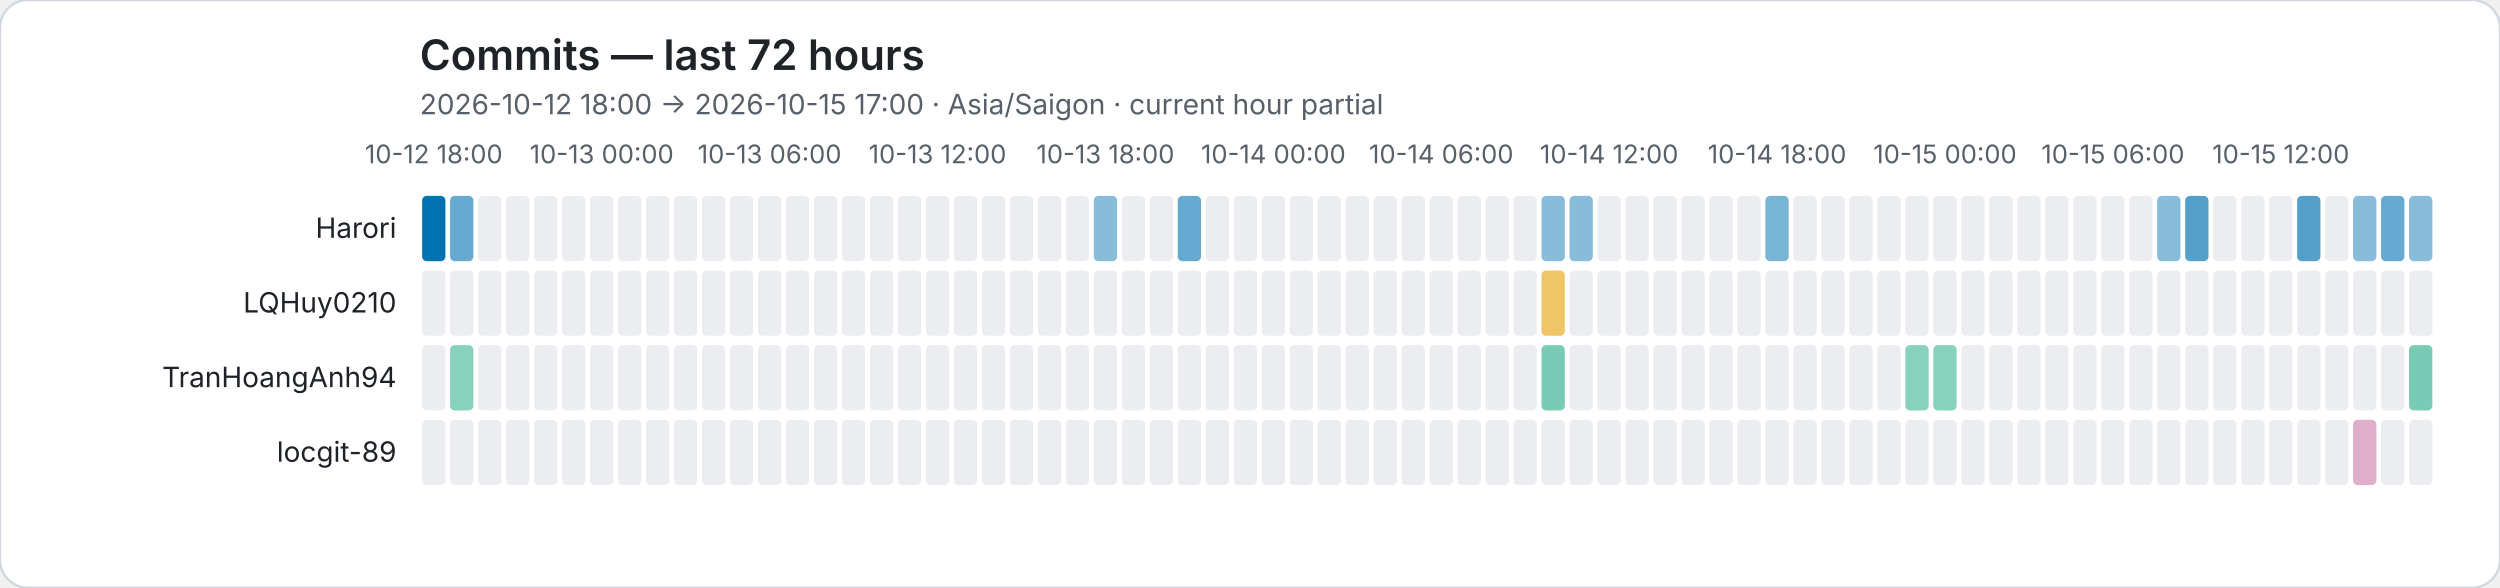
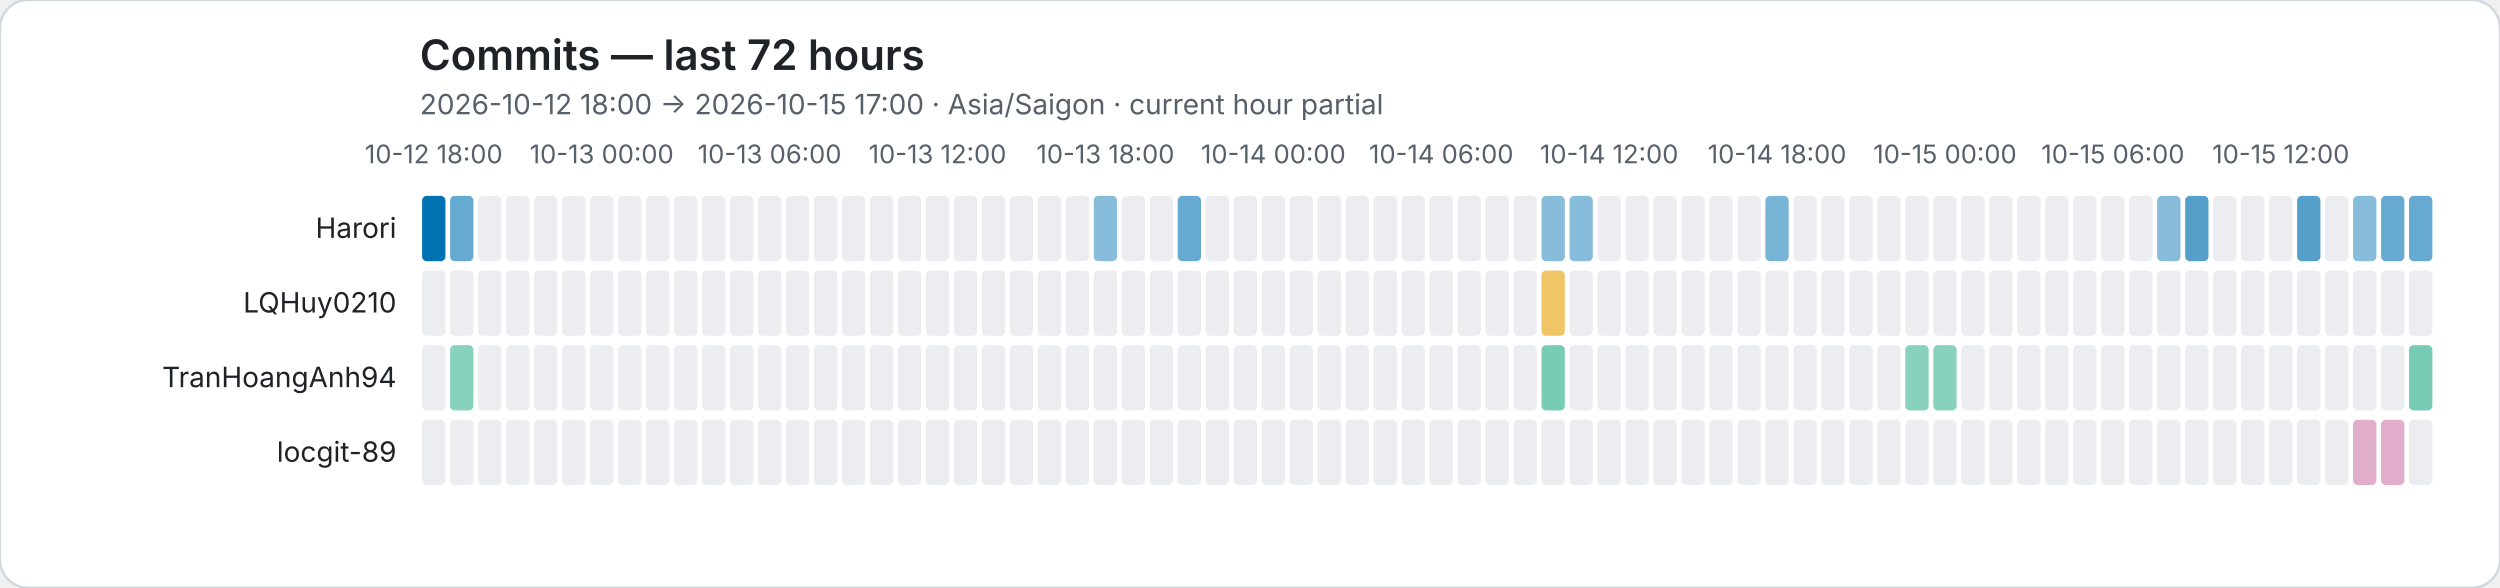
<svg xmlns="http://www.w3.org/2000/svg" role="img" viewBox="0 0 1072 252">
  <rect width="1072" height="252" rx="12" fill="#ffffff" stroke="#d0d7de" />
  <style>text{font-family:system-ui,-apple-system,BlinkMacSystemFont,"Segoe UI",sans-serif}.axis{fill:#57606a;font-size:11px}.heading{fill:#1f2328;font-size:18px;font-weight:600}.subheading{fill:#57606a;font-size:12px}.name{fill:#1f2328;font-size:12px}</style>
  <text class="heading" x="180" y="30">Commits — last 72 hours</text>
  <text class="subheading" x="180" y="49">2026-10-12 18:00 → 2026-10-15 17:00 · Asia/Saigon · current hour partial</text>
  <text class="axis" x="186" y="70" text-anchor="middle">10-12 18:00</text>
  <text class="axis" x="258" y="70" text-anchor="middle">10-13 00:00</text>
  <text class="axis" x="330" y="70" text-anchor="middle">10-13 06:00</text>
  <text class="axis" x="402" y="70" text-anchor="middle">10-13 12:00</text>
  <text class="axis" x="474" y="70" text-anchor="middle">10-13 18:00</text>
  <text class="axis" x="546" y="70" text-anchor="middle">10-14 00:00</text>
  <text class="axis" x="618" y="70" text-anchor="middle">10-14 06:00</text>
  <text class="axis" x="690" y="70" text-anchor="middle">10-14 12:00</text>
  <text class="axis" x="762" y="70" text-anchor="middle">10-14 18:00</text>
  <text class="axis" x="834" y="70" text-anchor="middle">10-15 00:00</text>
  <text class="axis" x="906" y="70" text-anchor="middle">10-15 06:00</text>
  <text class="axis" x="978" y="70" text-anchor="middle">10-15 12:00</text>
  <text class="name" x="170" y="102" text-anchor="end">Harori</text>
  <rect data-hour="0" x="181" y="84" width="10" height="28" rx="2" fill="rgba(0, 114, 178, 1.00)" />
  <rect data-hour="1" x="193" y="84" width="10" height="28" rx="2" fill="rgba(0, 114, 178, 0.60)" />
  <rect data-hour="2" x="205" y="84" width="10" height="28" rx="2" fill="#ebedf0" />
  <rect data-hour="3" x="217" y="84" width="10" height="28" rx="2" fill="#ebedf0" />
  <rect data-hour="4" x="229" y="84" width="10" height="28" rx="2" fill="#ebedf0" />
  <rect data-hour="5" x="241" y="84" width="10" height="28" rx="2" fill="#ebedf0" />
  <rect data-hour="6" x="253" y="84" width="10" height="28" rx="2" fill="#ebedf0" />
  <rect data-hour="7" x="265" y="84" width="10" height="28" rx="2" fill="#ebedf0" />
  <rect data-hour="8" x="277" y="84" width="10" height="28" rx="2" fill="#ebedf0" />
  <rect data-hour="9" x="289" y="84" width="10" height="28" rx="2" fill="#ebedf0" />
  <rect data-hour="10" x="301" y="84" width="10" height="28" rx="2" fill="#ebedf0" />
  <rect data-hour="11" x="313" y="84" width="10" height="28" rx="2" fill="#ebedf0" />
  <rect data-hour="12" x="325" y="84" width="10" height="28" rx="2" fill="#ebedf0" />
  <rect data-hour="13" x="337" y="84" width="10" height="28" rx="2" fill="#ebedf0" />
  <rect data-hour="14" x="349" y="84" width="10" height="28" rx="2" fill="#ebedf0" />
  <rect data-hour="15" x="361" y="84" width="10" height="28" rx="2" fill="#ebedf0" />
  <rect data-hour="16" x="373" y="84" width="10" height="28" rx="2" fill="#ebedf0" />
  <rect data-hour="17" x="385" y="84" width="10" height="28" rx="2" fill="#ebedf0" />
  <rect data-hour="18" x="397" y="84" width="10" height="28" rx="2" fill="#ebedf0" />
  <rect data-hour="19" x="409" y="84" width="10" height="28" rx="2" fill="#ebedf0" />
  <rect data-hour="20" x="421" y="84" width="10" height="28" rx="2" fill="#ebedf0" />
  <rect data-hour="21" x="433" y="84" width="10" height="28" rx="2" fill="#ebedf0" />
  <rect data-hour="22" x="445" y="84" width="10" height="28" rx="2" fill="#ebedf0" />
  <rect data-hour="23" x="457" y="84" width="10" height="28" rx="2" fill="#ebedf0" />
  <rect data-hour="24" x="469" y="84" width="10" height="28" rx="2" fill="rgba(0, 114, 178, 0.47)" />
  <rect data-hour="25" x="481" y="84" width="10" height="28" rx="2" fill="#ebedf0" />
  <rect data-hour="26" x="493" y="84" width="10" height="28" rx="2" fill="#ebedf0" />
  <rect data-hour="27" x="505" y="84" width="10" height="28" rx="2" fill="rgba(0, 114, 178, 0.60)" />
  <rect data-hour="28" x="517" y="84" width="10" height="28" rx="2" fill="#ebedf0" />
  <rect data-hour="29" x="529" y="84" width="10" height="28" rx="2" fill="#ebedf0" />
  <rect data-hour="30" x="541" y="84" width="10" height="28" rx="2" fill="#ebedf0" />
  <rect data-hour="31" x="553" y="84" width="10" height="28" rx="2" fill="#ebedf0" />
  <rect data-hour="32" x="565" y="84" width="10" height="28" rx="2" fill="#ebedf0" />
  <rect data-hour="33" x="577" y="84" width="10" height="28" rx="2" fill="#ebedf0" />
  <rect data-hour="34" x="589" y="84" width="10" height="28" rx="2" fill="#ebedf0" />
  <rect data-hour="35" x="601" y="84" width="10" height="28" rx="2" fill="#ebedf0" />
  <rect data-hour="36" x="613" y="84" width="10" height="28" rx="2" fill="#ebedf0" />
  <rect data-hour="37" x="625" y="84" width="10" height="28" rx="2" fill="#ebedf0" />
  <rect data-hour="38" x="637" y="84" width="10" height="28" rx="2" fill="#ebedf0" />
  <rect data-hour="39" x="649" y="84" width="10" height="28" rx="2" fill="#ebedf0" />
  <rect data-hour="40" x="661" y="84" width="10" height="28" rx="2" fill="rgba(0, 114, 178, 0.47)" />
  <rect data-hour="41" x="673" y="84" width="10" height="28" rx="2" fill="rgba(0, 114, 178, 0.47)" />
  <rect data-hour="42" x="685" y="84" width="10" height="28" rx="2" fill="#ebedf0" />
  <rect data-hour="43" x="697" y="84" width="10" height="28" rx="2" fill="#ebedf0" />
  <rect data-hour="44" x="709" y="84" width="10" height="28" rx="2" fill="#ebedf0" />
  <rect data-hour="45" x="721" y="84" width="10" height="28" rx="2" fill="#ebedf0" />
  <rect data-hour="46" x="733" y="84" width="10" height="28" rx="2" fill="#ebedf0" />
  <rect data-hour="47" x="745" y="84" width="10" height="28" rx="2" fill="#ebedf0" />
  <rect data-hour="48" x="757" y="84" width="10" height="28" rx="2" fill="rgba(0, 114, 178, 0.53)" />
  <rect data-hour="49" x="769" y="84" width="10" height="28" rx="2" fill="#ebedf0" />
  <rect data-hour="50" x="781" y="84" width="10" height="28" rx="2" fill="#ebedf0" />
  <rect data-hour="51" x="793" y="84" width="10" height="28" rx="2" fill="#ebedf0" />
  <rect data-hour="52" x="805" y="84" width="10" height="28" rx="2" fill="#ebedf0" />
  <rect data-hour="53" x="817" y="84" width="10" height="28" rx="2" fill="#ebedf0" />
  <rect data-hour="54" x="829" y="84" width="10" height="28" rx="2" fill="#ebedf0" />
  <rect data-hour="55" x="841" y="84" width="10" height="28" rx="2" fill="#ebedf0" />
  <rect data-hour="56" x="853" y="84" width="10" height="28" rx="2" fill="#ebedf0" />
  <rect data-hour="57" x="865" y="84" width="10" height="28" rx="2" fill="#ebedf0" />
  <rect data-hour="58" x="877" y="84" width="10" height="28" rx="2" fill="#ebedf0" />
  <rect data-hour="59" x="889" y="84" width="10" height="28" rx="2" fill="#ebedf0" />
  <rect data-hour="60" x="901" y="84" width="10" height="28" rx="2" fill="#ebedf0" />
  <rect data-hour="61" x="913" y="84" width="10" height="28" rx="2" fill="#ebedf0" />
  <rect data-hour="62" x="925" y="84" width="10" height="28" rx="2" fill="rgba(0, 114, 178, 0.47)" />
  <rect data-hour="63" x="937" y="84" width="10" height="28" rx="2" fill="rgba(0, 114, 178, 0.67)" />
  <rect data-hour="64" x="949" y="84" width="10" height="28" rx="2" fill="#ebedf0" />
  <rect data-hour="65" x="961" y="84" width="10" height="28" rx="2" fill="#ebedf0" />
  <rect data-hour="66" x="973" y="84" width="10" height="28" rx="2" fill="#ebedf0" />
  <rect data-hour="67" x="985" y="84" width="10" height="28" rx="2" fill="rgba(0, 114, 178, 0.67)" />
  <rect data-hour="68" x="997" y="84" width="10" height="28" rx="2" fill="#ebedf0" />
  <rect data-hour="69" x="1009" y="84" width="10" height="28" rx="2" fill="rgba(0, 114, 178, 0.47)" />
  <rect data-hour="70" x="1021" y="84" width="10" height="28" rx="2" fill="rgba(0, 114, 178, 0.60)" />
-   <rect data-hour="71" x="1033" y="84" width="10" height="28" rx="2" fill="rgba(0, 114, 178, 0.47)" />
+   <rect data-hour="71" x="1033" y="84" width="10" height="28" rx="2" fill="rgba(0, 114, 178, 0.60)" />
  <text class="name" x="170" y="134" text-anchor="end">LQHuy0210</text>
  <rect data-hour="0" x="181" y="116" width="10" height="28" rx="2" fill="#ebedf0" />
  <rect data-hour="1" x="193" y="116" width="10" height="28" rx="2" fill="#ebedf0" />
  <rect data-hour="2" x="205" y="116" width="10" height="28" rx="2" fill="#ebedf0" />
  <rect data-hour="3" x="217" y="116" width="10" height="28" rx="2" fill="#ebedf0" />
  <rect data-hour="4" x="229" y="116" width="10" height="28" rx="2" fill="#ebedf0" />
  <rect data-hour="5" x="241" y="116" width="10" height="28" rx="2" fill="#ebedf0" />
  <rect data-hour="6" x="253" y="116" width="10" height="28" rx="2" fill="#ebedf0" />
  <rect data-hour="7" x="265" y="116" width="10" height="28" rx="2" fill="#ebedf0" />
  <rect data-hour="8" x="277" y="116" width="10" height="28" rx="2" fill="#ebedf0" />
  <rect data-hour="9" x="289" y="116" width="10" height="28" rx="2" fill="#ebedf0" />
  <rect data-hour="10" x="301" y="116" width="10" height="28" rx="2" fill="#ebedf0" />
  <rect data-hour="11" x="313" y="116" width="10" height="28" rx="2" fill="#ebedf0" />
  <rect data-hour="12" x="325" y="116" width="10" height="28" rx="2" fill="#ebedf0" />
  <rect data-hour="13" x="337" y="116" width="10" height="28" rx="2" fill="#ebedf0" />
  <rect data-hour="14" x="349" y="116" width="10" height="28" rx="2" fill="#ebedf0" />
  <rect data-hour="15" x="361" y="116" width="10" height="28" rx="2" fill="#ebedf0" />
  <rect data-hour="16" x="373" y="116" width="10" height="28" rx="2" fill="#ebedf0" />
  <rect data-hour="17" x="385" y="116" width="10" height="28" rx="2" fill="#ebedf0" />
  <rect data-hour="18" x="397" y="116" width="10" height="28" rx="2" fill="#ebedf0" />
  <rect data-hour="19" x="409" y="116" width="10" height="28" rx="2" fill="#ebedf0" />
  <rect data-hour="20" x="421" y="116" width="10" height="28" rx="2" fill="#ebedf0" />
  <rect data-hour="21" x="433" y="116" width="10" height="28" rx="2" fill="#ebedf0" />
  <rect data-hour="22" x="445" y="116" width="10" height="28" rx="2" fill="#ebedf0" />
  <rect data-hour="23" x="457" y="116" width="10" height="28" rx="2" fill="#ebedf0" />
  <rect data-hour="24" x="469" y="116" width="10" height="28" rx="2" fill="#ebedf0" />
  <rect data-hour="25" x="481" y="116" width="10" height="28" rx="2" fill="#ebedf0" />
  <rect data-hour="26" x="493" y="116" width="10" height="28" rx="2" fill="#ebedf0" />
  <rect data-hour="27" x="505" y="116" width="10" height="28" rx="2" fill="#ebedf0" />
  <rect data-hour="28" x="517" y="116" width="10" height="28" rx="2" fill="#ebedf0" />
  <rect data-hour="29" x="529" y="116" width="10" height="28" rx="2" fill="#ebedf0" />
  <rect data-hour="30" x="541" y="116" width="10" height="28" rx="2" fill="#ebedf0" />
  <rect data-hour="31" x="553" y="116" width="10" height="28" rx="2" fill="#ebedf0" />
  <rect data-hour="32" x="565" y="116" width="10" height="28" rx="2" fill="#ebedf0" />
  <rect data-hour="33" x="577" y="116" width="10" height="28" rx="2" fill="#ebedf0" />
  <rect data-hour="34" x="589" y="116" width="10" height="28" rx="2" fill="#ebedf0" />
  <rect data-hour="35" x="601" y="116" width="10" height="28" rx="2" fill="#ebedf0" />
  <rect data-hour="36" x="613" y="116" width="10" height="28" rx="2" fill="#ebedf0" />
  <rect data-hour="37" x="625" y="116" width="10" height="28" rx="2" fill="#ebedf0" />
  <rect data-hour="38" x="637" y="116" width="10" height="28" rx="2" fill="#ebedf0" />
  <rect data-hour="39" x="649" y="116" width="10" height="28" rx="2" fill="#ebedf0" />
  <rect data-hour="40" x="661" y="116" width="10" height="28" rx="2" fill="rgba(230, 159, 0, 0.60)" />
  <rect data-hour="41" x="673" y="116" width="10" height="28" rx="2" fill="#ebedf0" />
  <rect data-hour="42" x="685" y="116" width="10" height="28" rx="2" fill="#ebedf0" />
  <rect data-hour="43" x="697" y="116" width="10" height="28" rx="2" fill="#ebedf0" />
  <rect data-hour="44" x="709" y="116" width="10" height="28" rx="2" fill="#ebedf0" />
  <rect data-hour="45" x="721" y="116" width="10" height="28" rx="2" fill="#ebedf0" />
  <rect data-hour="46" x="733" y="116" width="10" height="28" rx="2" fill="#ebedf0" />
  <rect data-hour="47" x="745" y="116" width="10" height="28" rx="2" fill="#ebedf0" />
  <rect data-hour="48" x="757" y="116" width="10" height="28" rx="2" fill="#ebedf0" />
  <rect data-hour="49" x="769" y="116" width="10" height="28" rx="2" fill="#ebedf0" />
  <rect data-hour="50" x="781" y="116" width="10" height="28" rx="2" fill="#ebedf0" />
  <rect data-hour="51" x="793" y="116" width="10" height="28" rx="2" fill="#ebedf0" />
  <rect data-hour="52" x="805" y="116" width="10" height="28" rx="2" fill="#ebedf0" />
  <rect data-hour="53" x="817" y="116" width="10" height="28" rx="2" fill="#ebedf0" />
  <rect data-hour="54" x="829" y="116" width="10" height="28" rx="2" fill="#ebedf0" />
  <rect data-hour="55" x="841" y="116" width="10" height="28" rx="2" fill="#ebedf0" />
  <rect data-hour="56" x="853" y="116" width="10" height="28" rx="2" fill="#ebedf0" />
  <rect data-hour="57" x="865" y="116" width="10" height="28" rx="2" fill="#ebedf0" />
  <rect data-hour="58" x="877" y="116" width="10" height="28" rx="2" fill="#ebedf0" />
  <rect data-hour="59" x="889" y="116" width="10" height="28" rx="2" fill="#ebedf0" />
  <rect data-hour="60" x="901" y="116" width="10" height="28" rx="2" fill="#ebedf0" />
  <rect data-hour="61" x="913" y="116" width="10" height="28" rx="2" fill="#ebedf0" />
  <rect data-hour="62" x="925" y="116" width="10" height="28" rx="2" fill="#ebedf0" />
  <rect data-hour="63" x="937" y="116" width="10" height="28" rx="2" fill="#ebedf0" />
  <rect data-hour="64" x="949" y="116" width="10" height="28" rx="2" fill="#ebedf0" />
  <rect data-hour="65" x="961" y="116" width="10" height="28" rx="2" fill="#ebedf0" />
  <rect data-hour="66" x="973" y="116" width="10" height="28" rx="2" fill="#ebedf0" />
  <rect data-hour="67" x="985" y="116" width="10" height="28" rx="2" fill="#ebedf0" />
  <rect data-hour="68" x="997" y="116" width="10" height="28" rx="2" fill="#ebedf0" />
  <rect data-hour="69" x="1009" y="116" width="10" height="28" rx="2" fill="#ebedf0" />
  <rect data-hour="70" x="1021" y="116" width="10" height="28" rx="2" fill="#ebedf0" />
  <rect data-hour="71" x="1033" y="116" width="10" height="28" rx="2" fill="#ebedf0" />
  <text class="name" x="170" y="166" text-anchor="end">TranHoangAnh94</text>
  <rect data-hour="0" x="181" y="148" width="10" height="28" rx="2" fill="#ebedf0" />
  <rect data-hour="1" x="193" y="148" width="10" height="28" rx="2" fill="rgba(0, 158, 115, 0.47)" />
  <rect data-hour="2" x="205" y="148" width="10" height="28" rx="2" fill="#ebedf0" />
  <rect data-hour="3" x="217" y="148" width="10" height="28" rx="2" fill="#ebedf0" />
  <rect data-hour="4" x="229" y="148" width="10" height="28" rx="2" fill="#ebedf0" />
  <rect data-hour="5" x="241" y="148" width="10" height="28" rx="2" fill="#ebedf0" />
  <rect data-hour="6" x="253" y="148" width="10" height="28" rx="2" fill="#ebedf0" />
  <rect data-hour="7" x="265" y="148" width="10" height="28" rx="2" fill="#ebedf0" />
  <rect data-hour="8" x="277" y="148" width="10" height="28" rx="2" fill="#ebedf0" />
  <rect data-hour="9" x="289" y="148" width="10" height="28" rx="2" fill="#ebedf0" />
  <rect data-hour="10" x="301" y="148" width="10" height="28" rx="2" fill="#ebedf0" />
  <rect data-hour="11" x="313" y="148" width="10" height="28" rx="2" fill="#ebedf0" />
  <rect data-hour="12" x="325" y="148" width="10" height="28" rx="2" fill="#ebedf0" />
  <rect data-hour="13" x="337" y="148" width="10" height="28" rx="2" fill="#ebedf0" />
  <rect data-hour="14" x="349" y="148" width="10" height="28" rx="2" fill="#ebedf0" />
  <rect data-hour="15" x="361" y="148" width="10" height="28" rx="2" fill="#ebedf0" />
  <rect data-hour="16" x="373" y="148" width="10" height="28" rx="2" fill="#ebedf0" />
  <rect data-hour="17" x="385" y="148" width="10" height="28" rx="2" fill="#ebedf0" />
  <rect data-hour="18" x="397" y="148" width="10" height="28" rx="2" fill="#ebedf0" />
  <rect data-hour="19" x="409" y="148" width="10" height="28" rx="2" fill="#ebedf0" />
  <rect data-hour="20" x="421" y="148" width="10" height="28" rx="2" fill="#ebedf0" />
  <rect data-hour="21" x="433" y="148" width="10" height="28" rx="2" fill="#ebedf0" />
  <rect data-hour="22" x="445" y="148" width="10" height="28" rx="2" fill="#ebedf0" />
  <rect data-hour="23" x="457" y="148" width="10" height="28" rx="2" fill="#ebedf0" />
  <rect data-hour="24" x="469" y="148" width="10" height="28" rx="2" fill="#ebedf0" />
  <rect data-hour="25" x="481" y="148" width="10" height="28" rx="2" fill="#ebedf0" />
  <rect data-hour="26" x="493" y="148" width="10" height="28" rx="2" fill="#ebedf0" />
  <rect data-hour="27" x="505" y="148" width="10" height="28" rx="2" fill="#ebedf0" />
  <rect data-hour="28" x="517" y="148" width="10" height="28" rx="2" fill="#ebedf0" />
  <rect data-hour="29" x="529" y="148" width="10" height="28" rx="2" fill="#ebedf0" />
  <rect data-hour="30" x="541" y="148" width="10" height="28" rx="2" fill="#ebedf0" />
  <rect data-hour="31" x="553" y="148" width="10" height="28" rx="2" fill="#ebedf0" />
  <rect data-hour="32" x="565" y="148" width="10" height="28" rx="2" fill="#ebedf0" />
  <rect data-hour="33" x="577" y="148" width="10" height="28" rx="2" fill="#ebedf0" />
  <rect data-hour="34" x="589" y="148" width="10" height="28" rx="2" fill="#ebedf0" />
  <rect data-hour="35" x="601" y="148" width="10" height="28" rx="2" fill="#ebedf0" />
  <rect data-hour="36" x="613" y="148" width="10" height="28" rx="2" fill="#ebedf0" />
  <rect data-hour="37" x="625" y="148" width="10" height="28" rx="2" fill="#ebedf0" />
  <rect data-hour="38" x="637" y="148" width="10" height="28" rx="2" fill="#ebedf0" />
  <rect data-hour="39" x="649" y="148" width="10" height="28" rx="2" fill="#ebedf0" />
  <rect data-hour="40" x="661" y="148" width="10" height="28" rx="2" fill="rgba(0, 158, 115, 0.53)" />
  <rect data-hour="41" x="673" y="148" width="10" height="28" rx="2" fill="#ebedf0" />
  <rect data-hour="42" x="685" y="148" width="10" height="28" rx="2" fill="#ebedf0" />
  <rect data-hour="43" x="697" y="148" width="10" height="28" rx="2" fill="#ebedf0" />
  <rect data-hour="44" x="709" y="148" width="10" height="28" rx="2" fill="#ebedf0" />
  <rect data-hour="45" x="721" y="148" width="10" height="28" rx="2" fill="#ebedf0" />
  <rect data-hour="46" x="733" y="148" width="10" height="28" rx="2" fill="#ebedf0" />
  <rect data-hour="47" x="745" y="148" width="10" height="28" rx="2" fill="#ebedf0" />
  <rect data-hour="48" x="757" y="148" width="10" height="28" rx="2" fill="#ebedf0" />
  <rect data-hour="49" x="769" y="148" width="10" height="28" rx="2" fill="#ebedf0" />
  <rect data-hour="50" x="781" y="148" width="10" height="28" rx="2" fill="#ebedf0" />
  <rect data-hour="51" x="793" y="148" width="10" height="28" rx="2" fill="#ebedf0" />
  <rect data-hour="52" x="805" y="148" width="10" height="28" rx="2" fill="#ebedf0" />
  <rect data-hour="53" x="817" y="148" width="10" height="28" rx="2" fill="rgba(0, 158, 115, 0.47)" />
  <rect data-hour="54" x="829" y="148" width="10" height="28" rx="2" fill="rgba(0, 158, 115, 0.47)" />
  <rect data-hour="55" x="841" y="148" width="10" height="28" rx="2" fill="#ebedf0" />
  <rect data-hour="56" x="853" y="148" width="10" height="28" rx="2" fill="#ebedf0" />
  <rect data-hour="57" x="865" y="148" width="10" height="28" rx="2" fill="#ebedf0" />
  <rect data-hour="58" x="877" y="148" width="10" height="28" rx="2" fill="#ebedf0" />
  <rect data-hour="59" x="889" y="148" width="10" height="28" rx="2" fill="#ebedf0" />
  <rect data-hour="60" x="901" y="148" width="10" height="28" rx="2" fill="#ebedf0" />
  <rect data-hour="61" x="913" y="148" width="10" height="28" rx="2" fill="#ebedf0" />
  <rect data-hour="62" x="925" y="148" width="10" height="28" rx="2" fill="#ebedf0" />
  <rect data-hour="63" x="937" y="148" width="10" height="28" rx="2" fill="#ebedf0" />
  <rect data-hour="64" x="949" y="148" width="10" height="28" rx="2" fill="#ebedf0" />
  <rect data-hour="65" x="961" y="148" width="10" height="28" rx="2" fill="#ebedf0" />
  <rect data-hour="66" x="973" y="148" width="10" height="28" rx="2" fill="#ebedf0" />
  <rect data-hour="67" x="985" y="148" width="10" height="28" rx="2" fill="#ebedf0" />
  <rect data-hour="68" x="997" y="148" width="10" height="28" rx="2" fill="#ebedf0" />
  <rect data-hour="69" x="1009" y="148" width="10" height="28" rx="2" fill="#ebedf0" />
  <rect data-hour="70" x="1021" y="148" width="10" height="28" rx="2" fill="#ebedf0" />
  <rect data-hour="71" x="1033" y="148" width="10" height="28" rx="2" fill="rgba(0, 158, 115, 0.53)" />
  <text class="name" x="170" y="198" text-anchor="end">locgit-89</text>
  <rect data-hour="0" x="181" y="180" width="10" height="28" rx="2" fill="#ebedf0" />
  <rect data-hour="1" x="193" y="180" width="10" height="28" rx="2" fill="#ebedf0" />
  <rect data-hour="2" x="205" y="180" width="10" height="28" rx="2" fill="#ebedf0" />
  <rect data-hour="3" x="217" y="180" width="10" height="28" rx="2" fill="#ebedf0" />
  <rect data-hour="4" x="229" y="180" width="10" height="28" rx="2" fill="#ebedf0" />
  <rect data-hour="5" x="241" y="180" width="10" height="28" rx="2" fill="#ebedf0" />
  <rect data-hour="6" x="253" y="180" width="10" height="28" rx="2" fill="#ebedf0" />
  <rect data-hour="7" x="265" y="180" width="10" height="28" rx="2" fill="#ebedf0" />
  <rect data-hour="8" x="277" y="180" width="10" height="28" rx="2" fill="#ebedf0" />
  <rect data-hour="9" x="289" y="180" width="10" height="28" rx="2" fill="#ebedf0" />
  <rect data-hour="10" x="301" y="180" width="10" height="28" rx="2" fill="#ebedf0" />
  <rect data-hour="11" x="313" y="180" width="10" height="28" rx="2" fill="#ebedf0" />
  <rect data-hour="12" x="325" y="180" width="10" height="28" rx="2" fill="#ebedf0" />
  <rect data-hour="13" x="337" y="180" width="10" height="28" rx="2" fill="#ebedf0" />
  <rect data-hour="14" x="349" y="180" width="10" height="28" rx="2" fill="#ebedf0" />
  <rect data-hour="15" x="361" y="180" width="10" height="28" rx="2" fill="#ebedf0" />
  <rect data-hour="16" x="373" y="180" width="10" height="28" rx="2" fill="#ebedf0" />
  <rect data-hour="17" x="385" y="180" width="10" height="28" rx="2" fill="#ebedf0" />
  <rect data-hour="18" x="397" y="180" width="10" height="28" rx="2" fill="#ebedf0" />
  <rect data-hour="19" x="409" y="180" width="10" height="28" rx="2" fill="#ebedf0" />
  <rect data-hour="20" x="421" y="180" width="10" height="28" rx="2" fill="#ebedf0" />
  <rect data-hour="21" x="433" y="180" width="10" height="28" rx="2" fill="#ebedf0" />
  <rect data-hour="22" x="445" y="180" width="10" height="28" rx="2" fill="#ebedf0" />
  <rect data-hour="23" x="457" y="180" width="10" height="28" rx="2" fill="#ebedf0" />
  <rect data-hour="24" x="469" y="180" width="10" height="28" rx="2" fill="#ebedf0" />
  <rect data-hour="25" x="481" y="180" width="10" height="28" rx="2" fill="#ebedf0" />
  <rect data-hour="26" x="493" y="180" width="10" height="28" rx="2" fill="#ebedf0" />
  <rect data-hour="27" x="505" y="180" width="10" height="28" rx="2" fill="#ebedf0" />
  <rect data-hour="28" x="517" y="180" width="10" height="28" rx="2" fill="#ebedf0" />
  <rect data-hour="29" x="529" y="180" width="10" height="28" rx="2" fill="#ebedf0" />
  <rect data-hour="30" x="541" y="180" width="10" height="28" rx="2" fill="#ebedf0" />
  <rect data-hour="31" x="553" y="180" width="10" height="28" rx="2" fill="#ebedf0" />
  <rect data-hour="32" x="565" y="180" width="10" height="28" rx="2" fill="#ebedf0" />
  <rect data-hour="33" x="577" y="180" width="10" height="28" rx="2" fill="#ebedf0" />
  <rect data-hour="34" x="589" y="180" width="10" height="28" rx="2" fill="#ebedf0" />
  <rect data-hour="35" x="601" y="180" width="10" height="28" rx="2" fill="#ebedf0" />
  <rect data-hour="36" x="613" y="180" width="10" height="28" rx="2" fill="#ebedf0" />
  <rect data-hour="37" x="625" y="180" width="10" height="28" rx="2" fill="#ebedf0" />
  <rect data-hour="38" x="637" y="180" width="10" height="28" rx="2" fill="#ebedf0" />
  <rect data-hour="39" x="649" y="180" width="10" height="28" rx="2" fill="#ebedf0" />
  <rect data-hour="40" x="661" y="180" width="10" height="28" rx="2" fill="#ebedf0" />
  <rect data-hour="41" x="673" y="180" width="10" height="28" rx="2" fill="#ebedf0" />
  <rect data-hour="42" x="685" y="180" width="10" height="28" rx="2" fill="#ebedf0" />
  <rect data-hour="43" x="697" y="180" width="10" height="28" rx="2" fill="#ebedf0" />
  <rect data-hour="44" x="709" y="180" width="10" height="28" rx="2" fill="#ebedf0" />
  <rect data-hour="45" x="721" y="180" width="10" height="28" rx="2" fill="#ebedf0" />
  <rect data-hour="46" x="733" y="180" width="10" height="28" rx="2" fill="#ebedf0" />
  <rect data-hour="47" x="745" y="180" width="10" height="28" rx="2" fill="#ebedf0" />
  <rect data-hour="48" x="757" y="180" width="10" height="28" rx="2" fill="#ebedf0" />
  <rect data-hour="49" x="769" y="180" width="10" height="28" rx="2" fill="#ebedf0" />
  <rect data-hour="50" x="781" y="180" width="10" height="28" rx="2" fill="#ebedf0" />
  <rect data-hour="51" x="793" y="180" width="10" height="28" rx="2" fill="#ebedf0" />
  <rect data-hour="52" x="805" y="180" width="10" height="28" rx="2" fill="#ebedf0" />
  <rect data-hour="53" x="817" y="180" width="10" height="28" rx="2" fill="#ebedf0" />
  <rect data-hour="54" x="829" y="180" width="10" height="28" rx="2" fill="#ebedf0" />
  <rect data-hour="55" x="841" y="180" width="10" height="28" rx="2" fill="#ebedf0" />
  <rect data-hour="56" x="853" y="180" width="10" height="28" rx="2" fill="#ebedf0" />
  <rect data-hour="57" x="865" y="180" width="10" height="28" rx="2" fill="#ebedf0" />
  <rect data-hour="58" x="877" y="180" width="10" height="28" rx="2" fill="#ebedf0" />
  <rect data-hour="59" x="889" y="180" width="10" height="28" rx="2" fill="#ebedf0" />
  <rect data-hour="60" x="901" y="180" width="10" height="28" rx="2" fill="#ebedf0" />
  <rect data-hour="61" x="913" y="180" width="10" height="28" rx="2" fill="#ebedf0" />
  <rect data-hour="62" x="925" y="180" width="10" height="28" rx="2" fill="#ebedf0" />
  <rect data-hour="63" x="937" y="180" width="10" height="28" rx="2" fill="#ebedf0" />
  <rect data-hour="64" x="949" y="180" width="10" height="28" rx="2" fill="#ebedf0" />
  <rect data-hour="65" x="961" y="180" width="10" height="28" rx="2" fill="#ebedf0" />
  <rect data-hour="66" x="973" y="180" width="10" height="28" rx="2" fill="#ebedf0" />
  <rect data-hour="67" x="985" y="180" width="10" height="28" rx="2" fill="#ebedf0" />
  <rect data-hour="68" x="997" y="180" width="10" height="28" rx="2" fill="#ebedf0" />
  <rect data-hour="69" x="1009" y="180" width="10" height="28" rx="2" fill="rgba(204, 121, 167, 0.60)" />
-   <rect data-hour="70" x="1021" y="180" width="10" height="28" rx="2" fill="#ebedf0" />
+   <rect data-hour="70" x="1021" y="180" width="10" height="28" rx="2" fill="rgba(204, 121, 167, 0.60)" />
  <rect data-hour="71" x="1033" y="180" width="10" height="28" rx="2" fill="#ebedf0" />
</svg>
